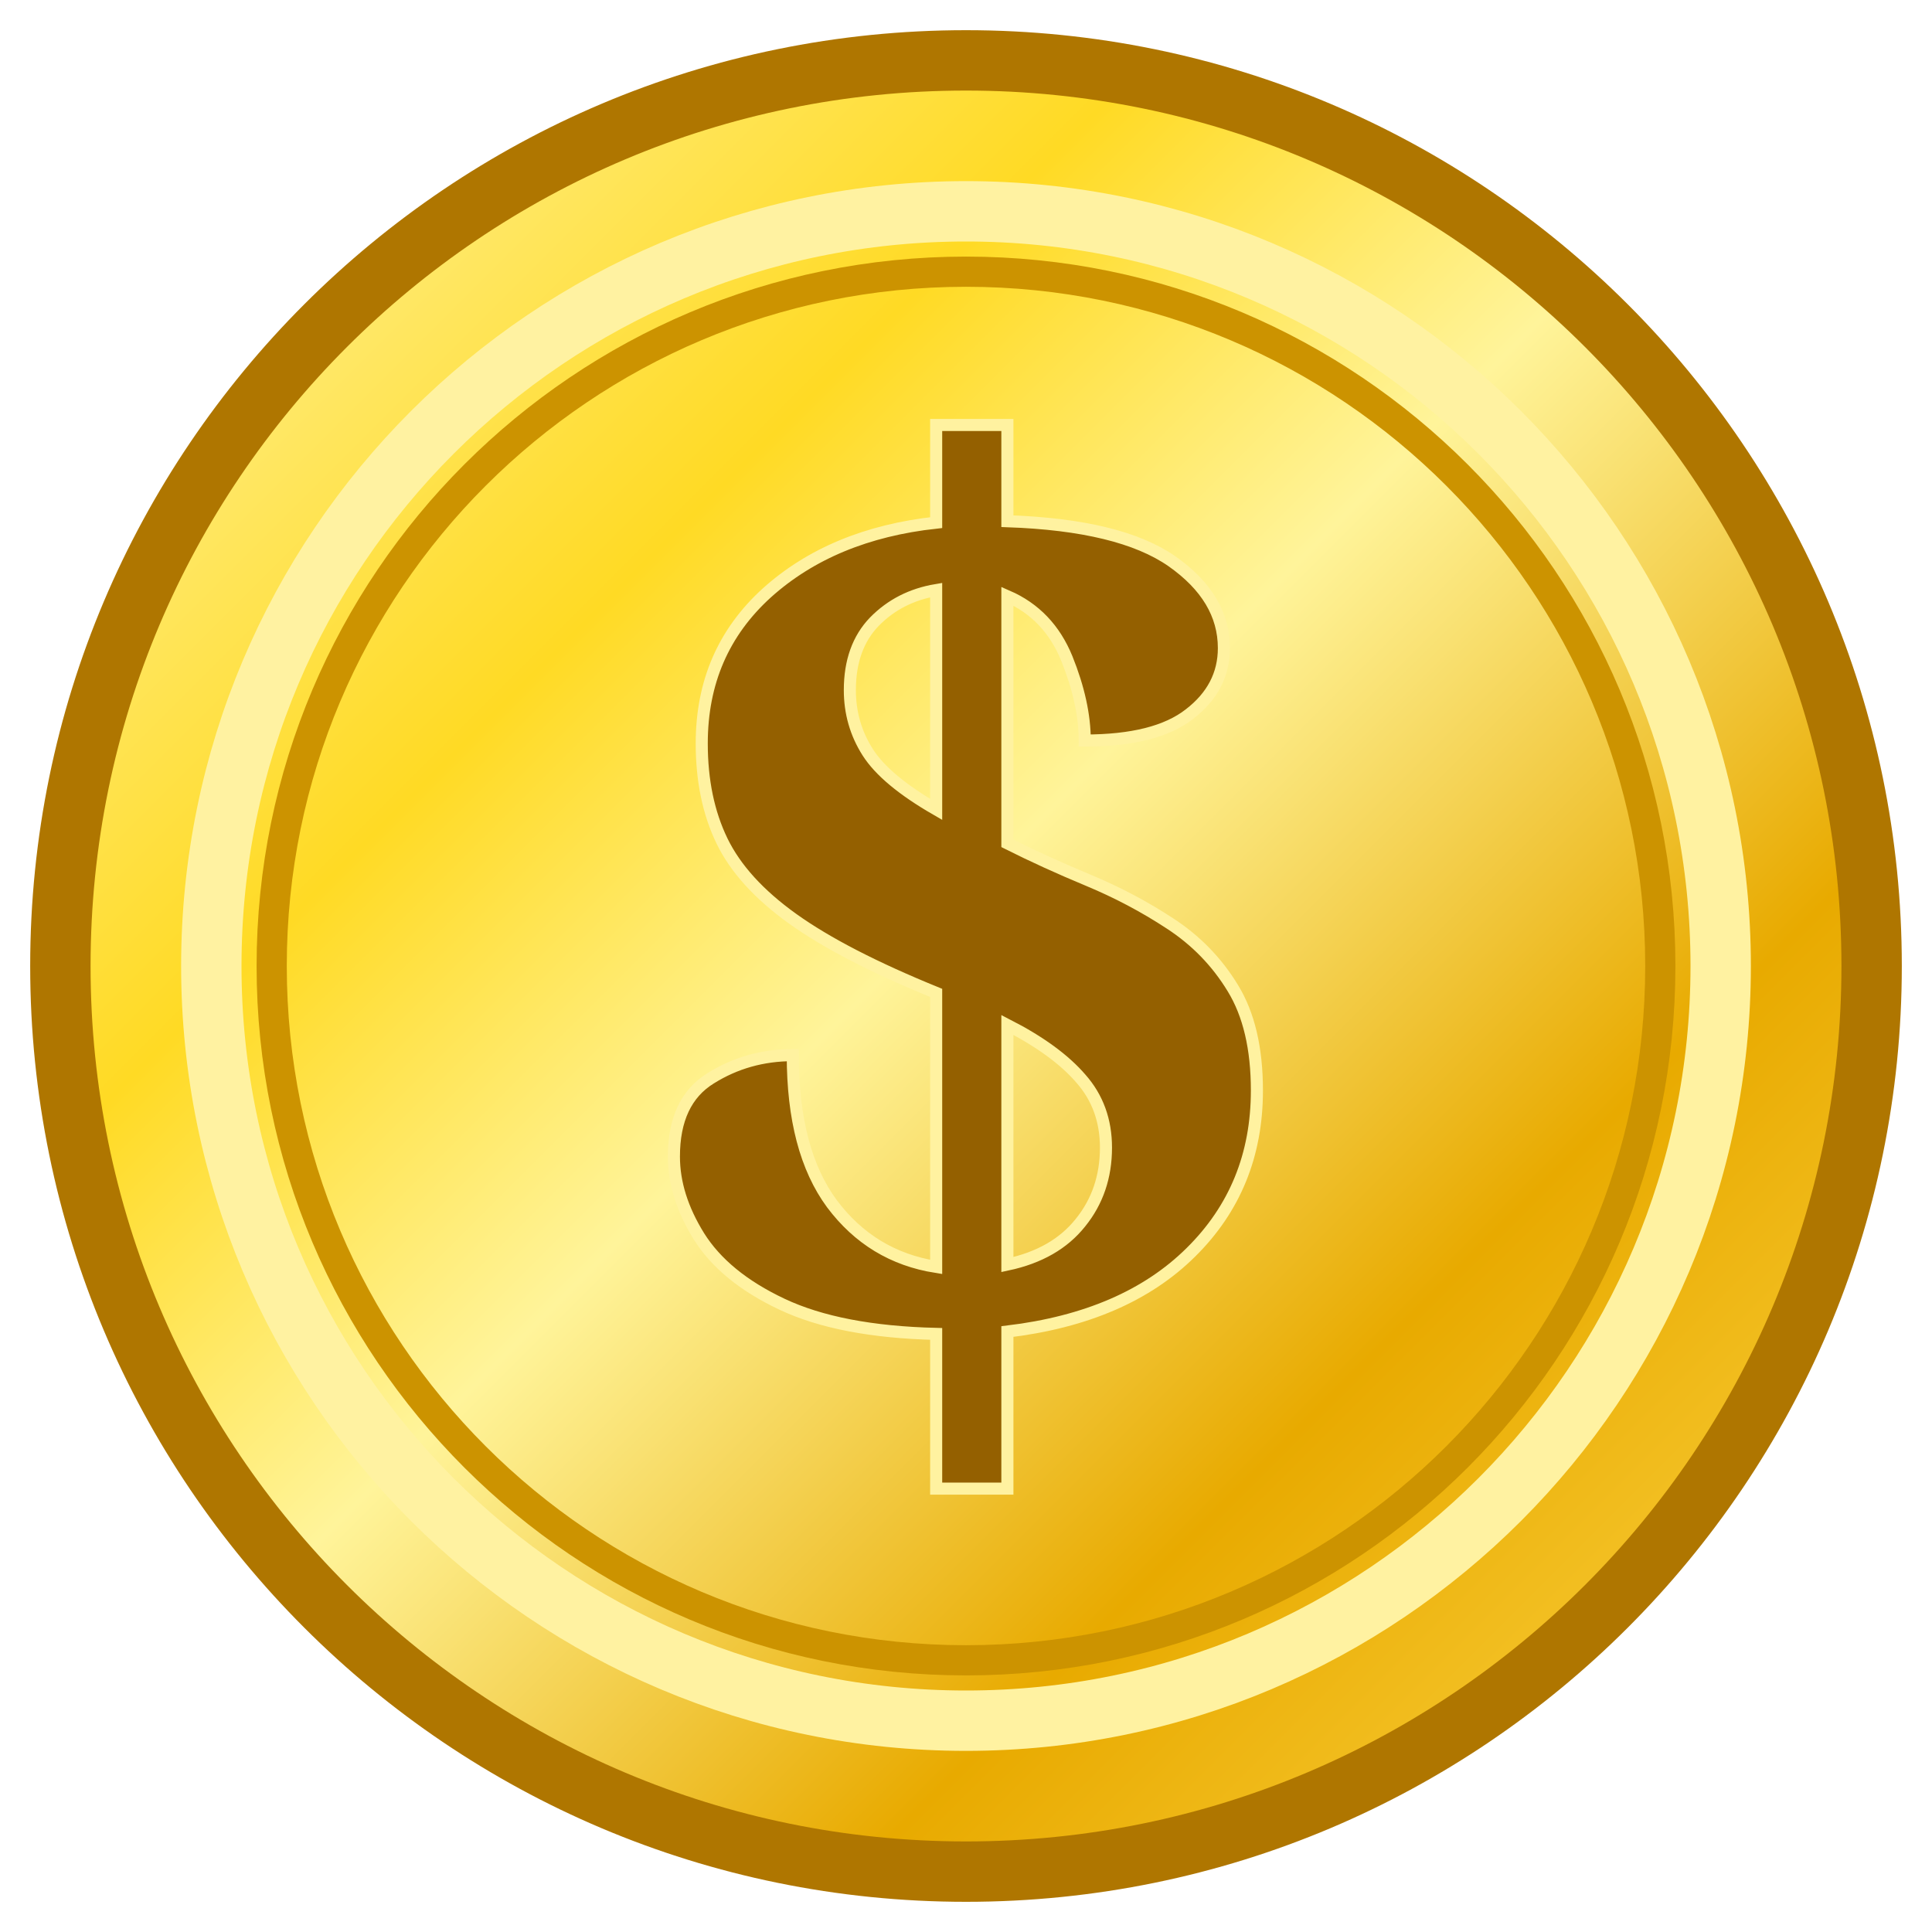
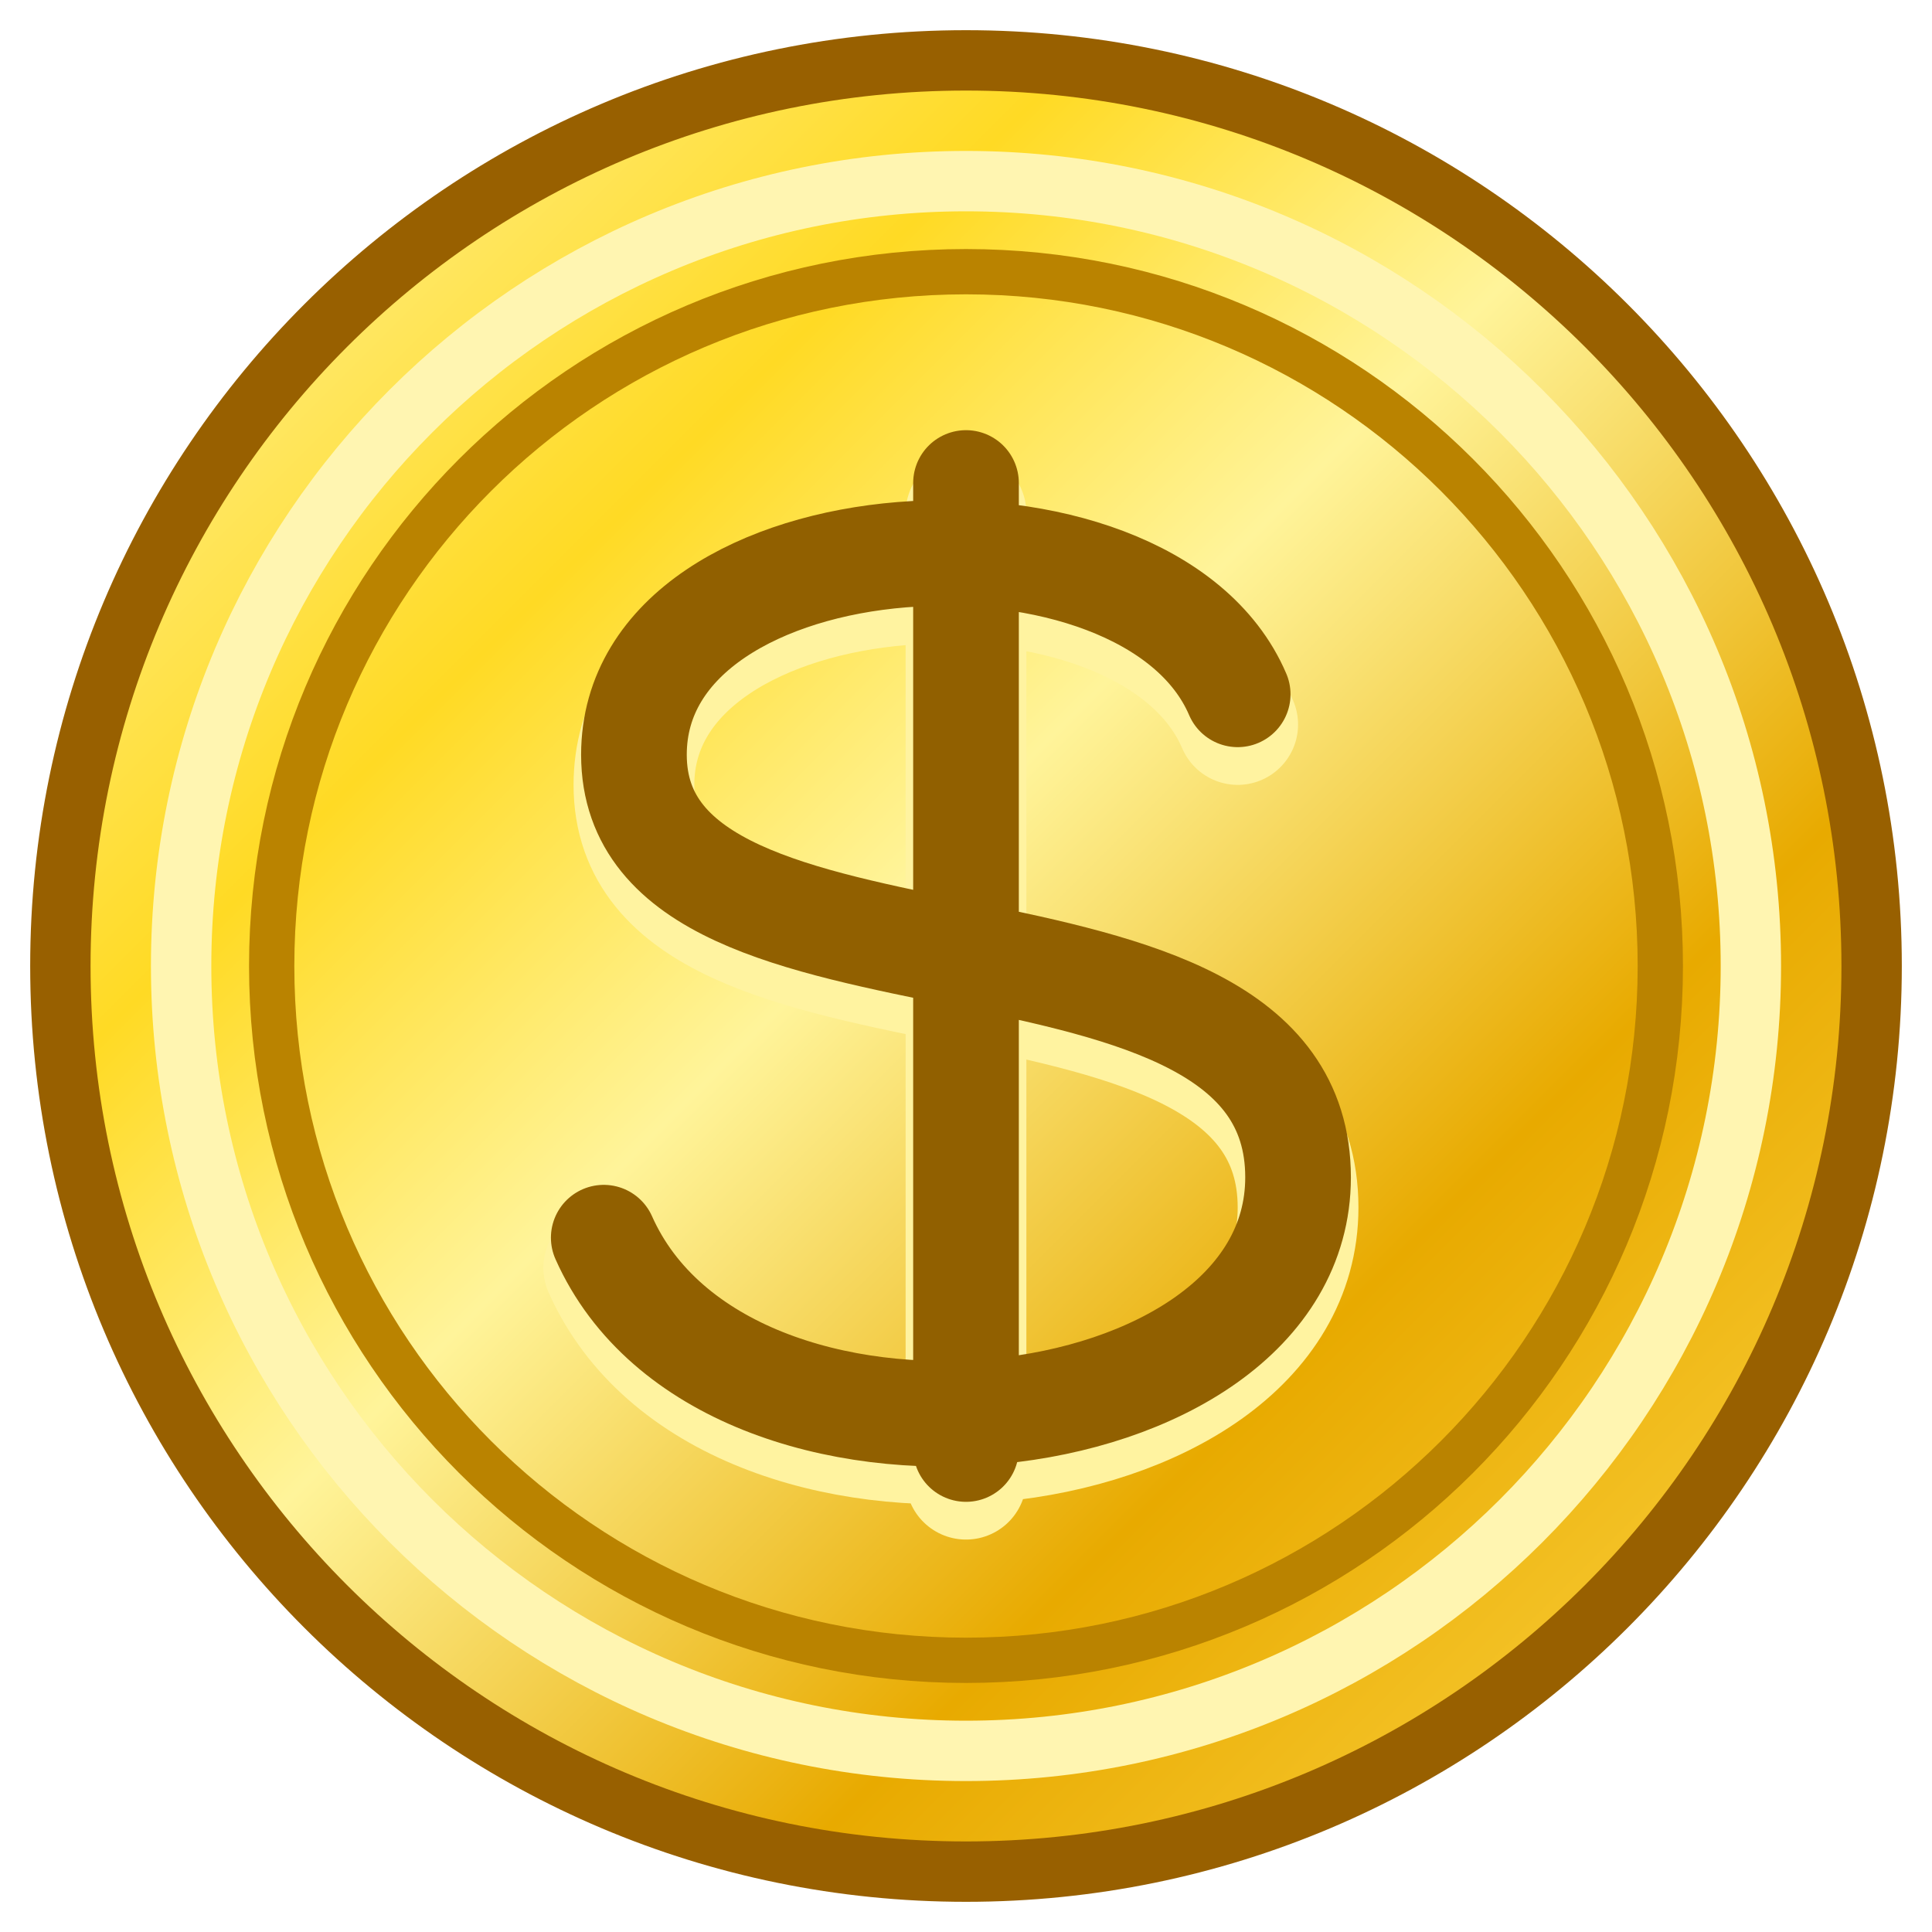
<svg xmlns="http://www.w3.org/2000/svg" viewBox="0 0 64 64">
  <defs>
-     <linearGradient id="gold" x2="1" y2="1">
+     <linearGradient id="metal" x1="0" y1="0" x2="1" y2="1">
      <stop stop-color="#fff6ad" />
-       <stop offset=".3" stop-color="#ffda24" />
-       <stop offset=".48" stop-color="#fff49a" />
-       <stop offset=".72" stop-color="#e8aa00" />
+       <stop offset=".28" stop-color="#ffda24" />
+       <stop offset=".46" stop-color="#fff49a" />
+       <stop offset=".7" stop-color="#e8aa00" />
      <stop offset="1" stop-color="#ffd94b" />
    </linearGradient>
  </defs>
-   <circle cx="32" cy="32" r="30" fill="url(#gold)" stroke="#af7600" stroke-width="2" />
-   <circle cx="32" cy="32" r="25" fill="none" stroke="#fff2a1" stroke-width="2" />
-   <circle cx="32" cy="32" r="23" fill="none" stroke="#cc9300" />
-   <text x="32" y="46" text-anchor="middle" font-family="Georgia" font-size="42" font-weight="bold" fill="#946000" stroke="#fff2a0" stroke-width=".4">$</text>
+   <circle cx="32" cy="32" r="30" fill="url(#metal)" stroke="#986000" stroke-width="2" />
+   <circle cx="32" cy="32" r="26" fill="none" stroke="#fff5b1" stroke-width="2" />
+   <circle cx="32" cy="32" r="23" fill="none" stroke="#ba8300" stroke-width="1.5" />
+   <path d="M32 16v32m9-25c-3-7-20-6-20 2 0 9 22 4 22 14 0 9-19 11-23 2" fill="none" stroke="#fff3a0" stroke-width="4" stroke-linecap="round" transform="translate(0 1)" />
+   <path d="M32 16v32m9-25c-3-7-20-6-20 2 0 9 22 4 22 14 0 9-19 11-23 2" fill="none" stroke="#916000" stroke-width="3.5" stroke-linecap="round" />
</svg>
